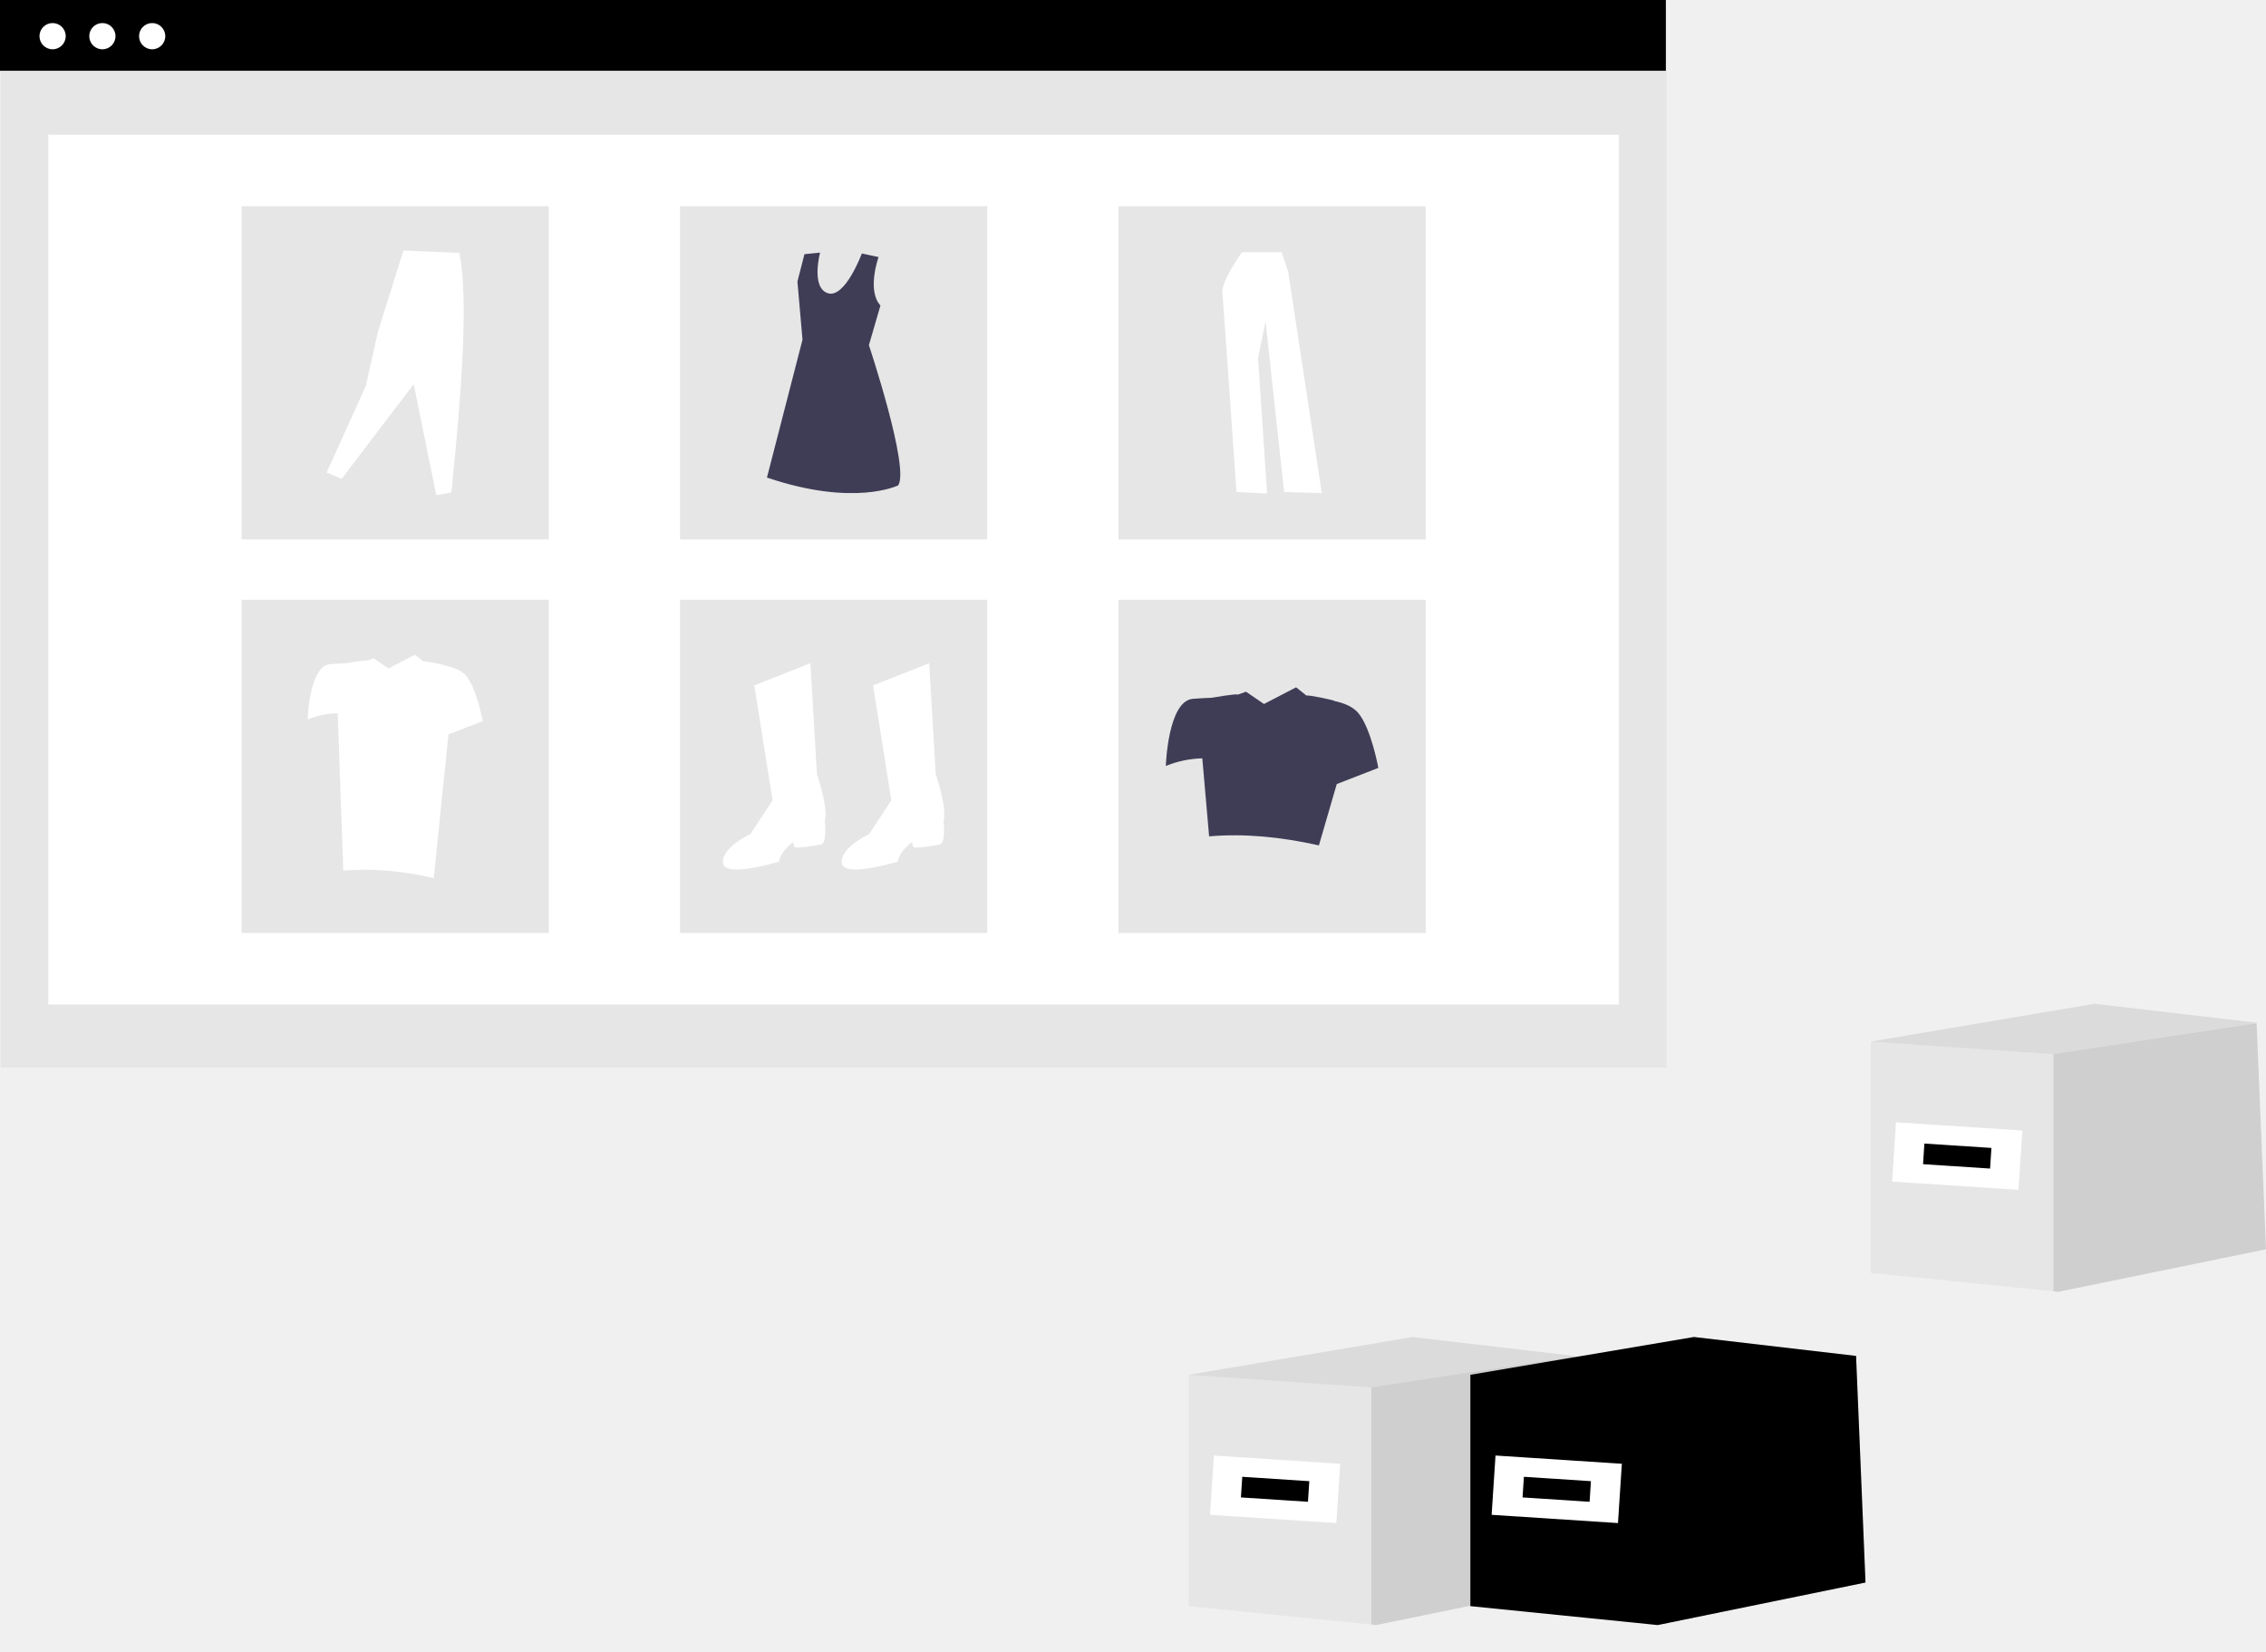
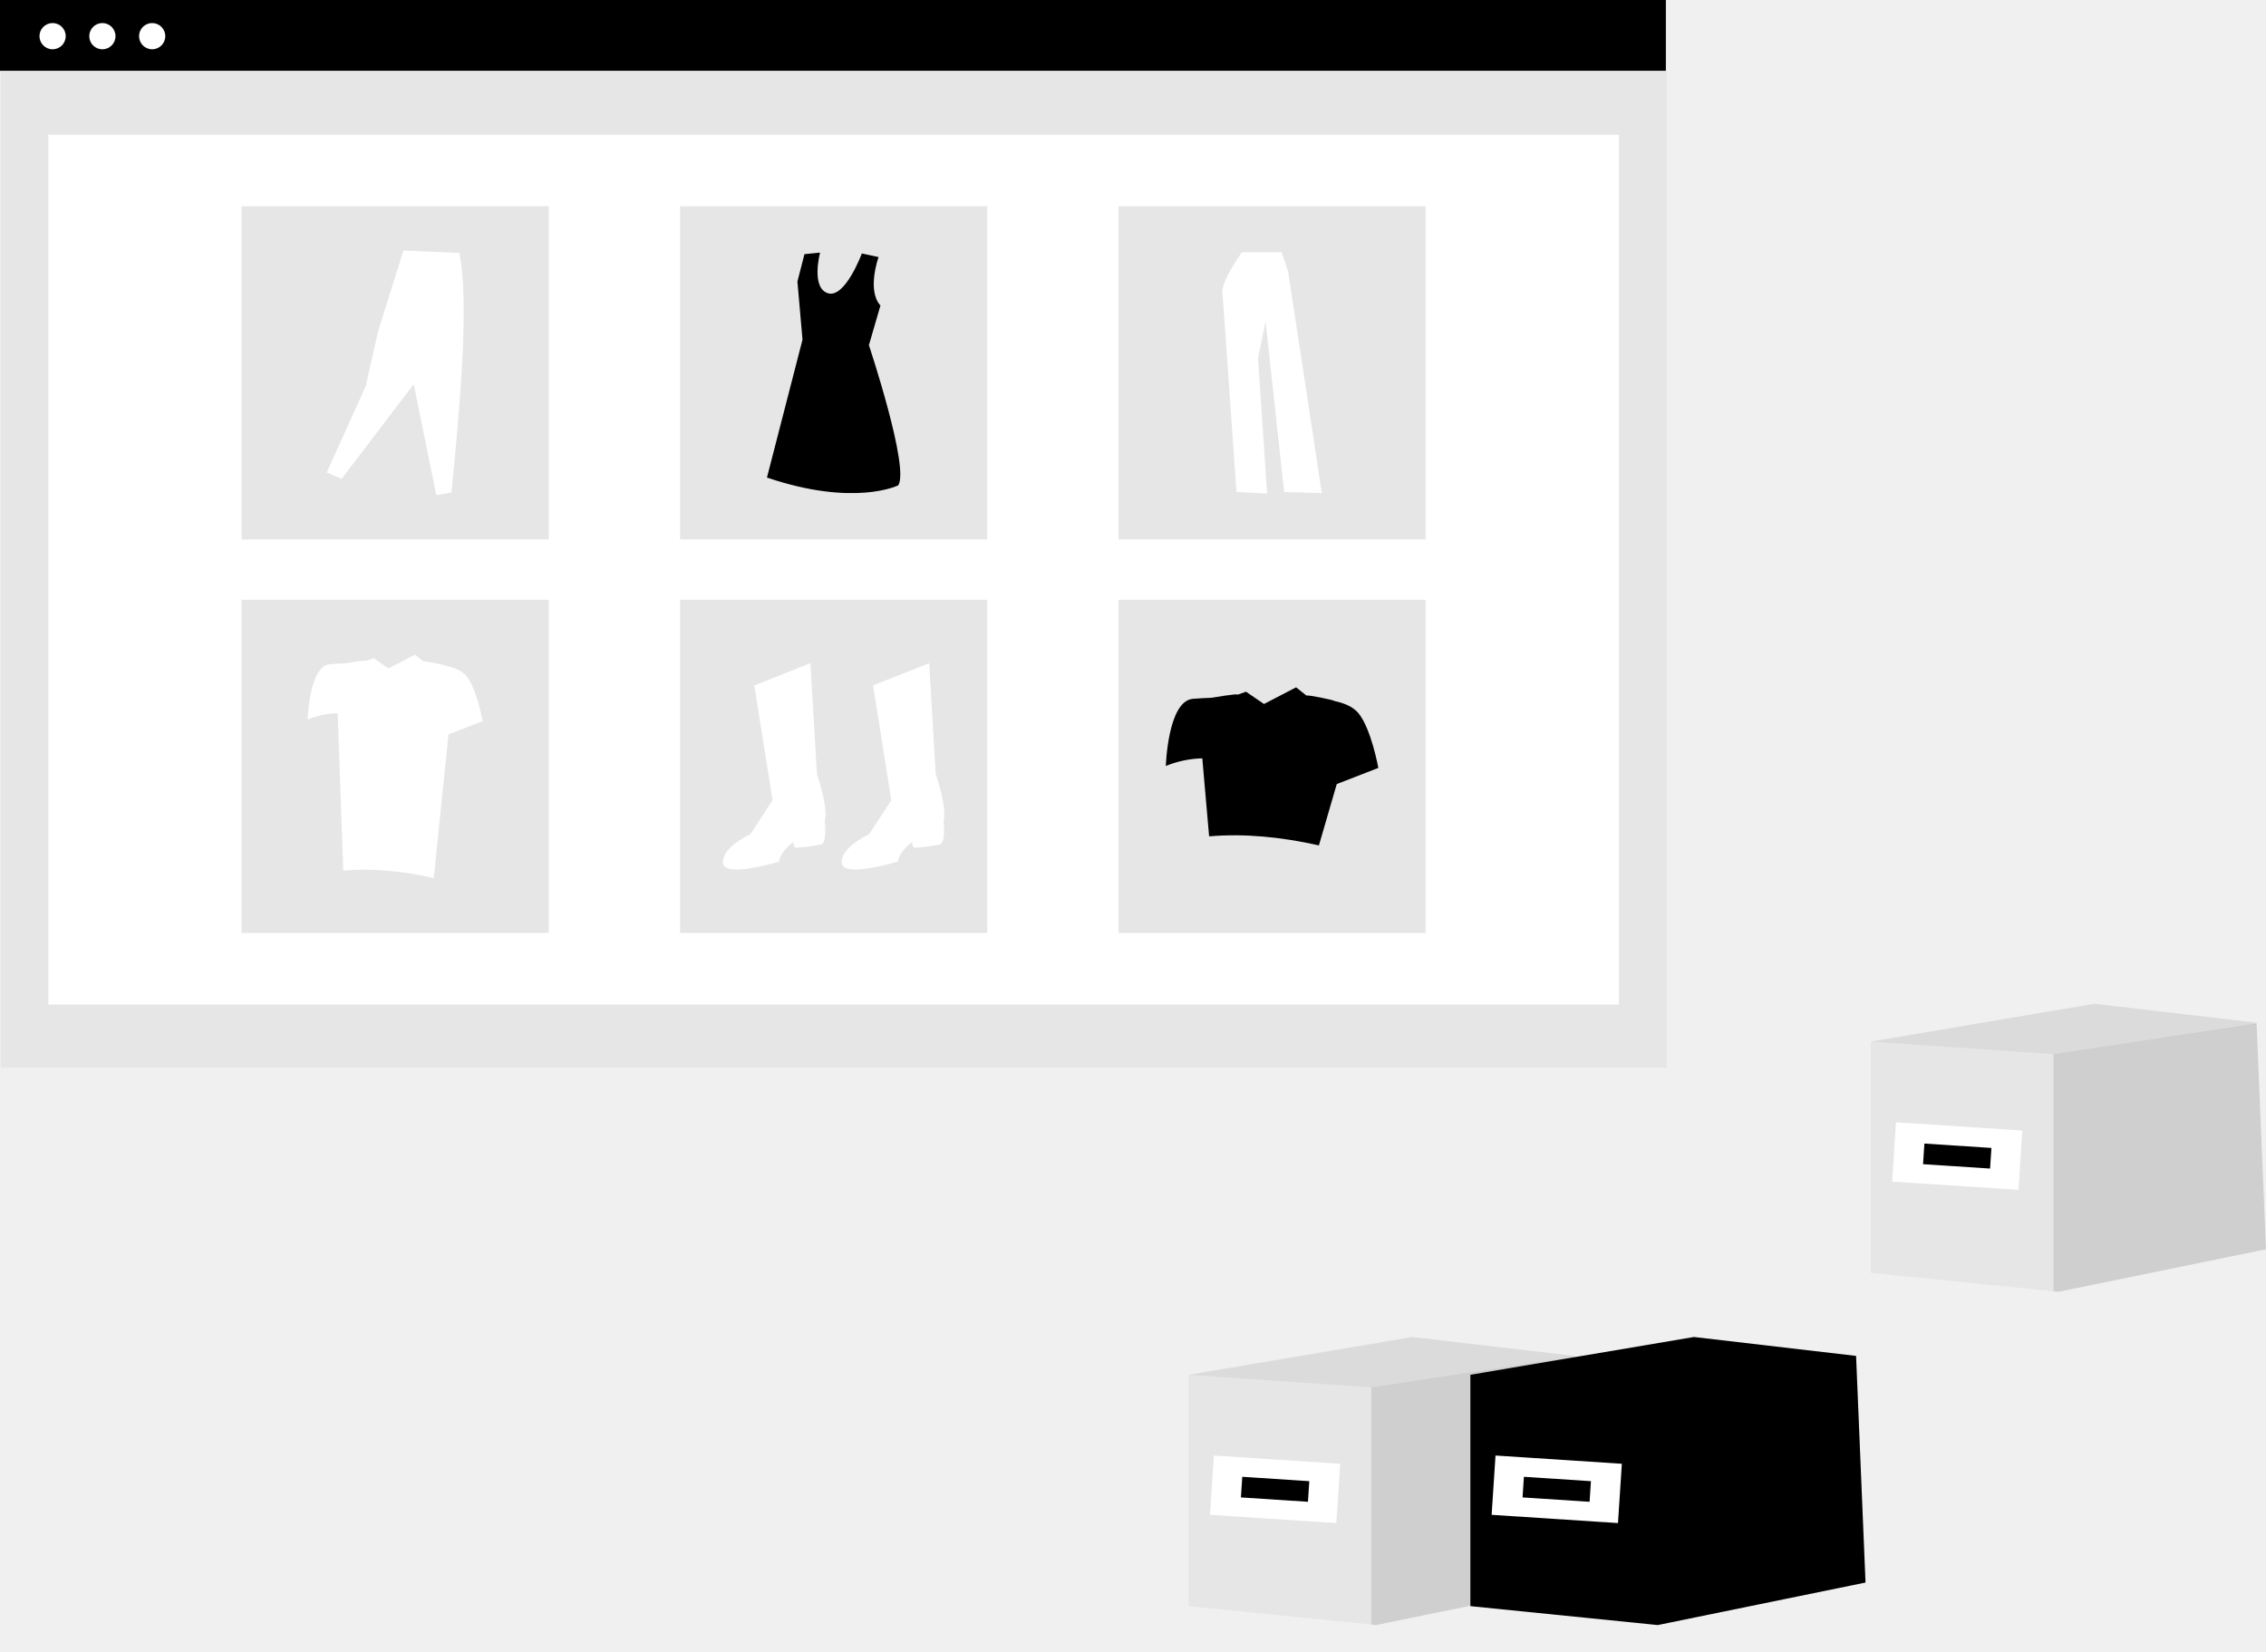
<svg xmlns="http://www.w3.org/2000/svg" id="a80234ba-f3f6-42a2-9225-8d803f7486aa" data-name="Layer 1" width="877" height="639.474" viewBox="0 0 877 639.474">
  <rect x="0.275" y="0.365" width="644.725" height="412.91" fill="#e6e6e6" />
  <rect x="18.711" y="52.155" width="607.853" height="336.693" fill="#fff" />
  <rect width="644.725" height="27.39" class="brand-filled" />
  <circle cx="20.354" cy="14.003" r="5.077" fill="#fff" />
  <circle cx="39.624" cy="14.003" r="5.077" fill="#fff" />
  <circle cx="58.893" cy="14.003" r="5.077" fill="#fff" />
  <rect x="93.501" y="79.848" width="118.887" height="128.982" fill="#e6e6e6" />
  <rect x="263.193" y="79.848" width="118.887" height="128.982" fill="#e6e6e6" />
  <rect x="432.885" y="79.848" width="118.887" height="128.982" fill="#e6e6e6" />
  <rect x="93.501" y="232.176" width="118.887" height="128.982" fill="#e6e6e6" />
  <rect x="263.193" y="232.176" width="118.887" height="128.982" fill="#e6e6e6" />
  <rect x="432.885" y="232.176" width="118.887" height="128.982" fill="#e6e6e6" />
  <path d="M453.428,395.588l21.722-8.588,2.526,42.939s4.546,13.134,3.031,18.186c0,0,1.01,8.588-1.515,9.093s-9.598,1.515-10.103,1.01-.505-2.021-.505-2.021-5.052,3.536-5.557,7.577c0,0-21.217,6.567-21.722.505s10.608-11.114,10.608-11.114l8.588-13.134Z" transform="translate(-161.5 -130.2629)" fill="#fff" />
  <path d="M499.397,395.588l21.722-8.588,2.526,42.939s4.546,13.134,3.031,18.186c0,0,1.01,8.588-1.515,9.093s-9.598,1.515-10.103,1.01-.505-2.021-.505-2.021-5.052,3.536-5.557,7.577c0,0-21.217,6.567-21.722.505s10.608-11.114,10.608-11.114l8.588-13.134Z" transform="translate(-161.5 -130.2629)" fill="#fff" />
-   <path d="M501.522,229.773s-4.625,12.924.734,18.752l-4.468,15.353s15.874,47.622,11.339,54.274c0,0-16.932,8.466-50.796-3.024l13.757-53.367-1.965-22.526,2.721-10.583,6.047-.605s-3.628,13.606,3.024,15.723S495.056,228.387,495.056,228.387Z" transform="translate(-161.5 -130.2629)" fill="#3f3d56" />
+   <path d="M501.522,229.773s-4.625,12.924.734,18.752l-4.468,15.353s15.874,47.622,11.339,54.274c0,0-16.932,8.466-50.796-3.024l13.757-53.367-1.965-22.526,2.721-10.583,6.047-.605s-3.628,13.606,3.024,15.723S495.056,228.387,495.056,228.387Z" transform="translate(-161.5 -130.2629)" class="grey1-filled" />
  <path d="M287.921,313.204l5.837,2.388,27.858-36.613,8.755,42.98,5.837-1.061c3.744-37.055,6.797-74.85,3.051-92.726l-21.623-.929-9.816,31.307L303.044,279.775Z" transform="translate(-161.5 -130.2629)" fill="#fff" />
  <path d="M642.178,227.875s-7.966,11.074-7.577,15.543,5.44,77.327,5.44,77.327l11.852.583L648.395,268.87l2.914-14.183,7.189,66.058,14.572.389-13.017-85.681-2.526-7.577Z" transform="translate(-161.5 -130.2629)" fill="#fff" />
-   <path d="M687.2,406.281c-2.115-2.538-5.751-3.91-9.242-4.652.105-.317-10.618-2.532-10.798-2.076l-4.041-3.219-12.415,6.447-6.977-4.75-3.241,1.15c.132-.572-10.061,1.194-10.061,1.194-1.947.07-4.434.192-7.218.406-9.749.75-10.499,25.997-10.499,25.997a39.852,39.852,0,0,1,14.113-2.955l2.635,30.202c13.553-1.162,27.767.19,42.496,3.5L678.86,433.785l16.089-6.257S692.2,412.28,687.2,406.281Z" transform="translate(-161.5 -130.2629)" fill="#3f3d56" />
+   <path d="M687.2,406.281c-2.115-2.538-5.751-3.91-9.242-4.652.105-.317-10.618-2.532-10.798-2.076l-4.041-3.219-12.415,6.447-6.977-4.75-3.241,1.15c.132-.572-10.061,1.194-10.061,1.194-1.947.07-4.434.192-7.218.406-9.749.75-10.499,25.997-10.499,25.997a39.852,39.852,0,0,1,14.113-2.955l2.635,30.202c13.553-1.162,27.767.19,42.496,3.5L678.86,433.785l16.089-6.257S692.2,412.28,687.2,406.281Z" transform="translate(-161.5 -130.2629)" class="grey1-filled" />
  <path d="M341.941,391.901c-1.743-2.091-4.738-3.222-7.615-3.833.086-.262-8.749-2.086-8.897-1.71l-3.33-2.652-10.229,5.312-5.749-3.913-2.67.948c.109-.471-8.29.983-8.29.983-1.604.058-3.654.158-5.947.335-8.033.618-8.651,21.421-8.651,21.421a32.836,32.836,0,0,1,11.629-2.435L294.362,467.27c11.167-.958,22.879.157,35.015,2.884l5.692-55.59,13.257-5.155S346.06,396.845,341.941,391.901Z" transform="translate(-161.5 -130.2629)" fill="#fff" />
  <polygon points="613 612.618 532.578 629.079 530.745 628.892 460.071 621.759 460.071 532.196 546.587 517.569 609.346 524.888 609.369 525.285 609.369 525.472 613 612.618" fill="#e6e6e6" />
  <polygon points="613 612.618 532.578 629.079 530.745 628.892 530.745 537.076 609.369 525.285 613 612.618" opacity="0.1" style="isolation:isolate" />
  <polygon points="609.369 525.472 609.346 525.495 530.745 537.076 460.071 532.196 546.587 517.569 609.346 524.888 609.369 525.285 609.369 525.472" opacity="0.05" style="isolation:isolate" />
  <rect x="630.5" y="695.287" width="49" height="23" transform="translate(-114.0789 -171.4202) rotate(3.73411)" fill="#fff" />
  <rect x="642" y="702.787" width="26" height="8" transform="translate(-114.0789 -171.4202) rotate(3.73411)" class="brand-filled" />
  <polygon points="722 612.618 641.578 629.079 639.745 628.892 569.071 621.759 569.071 532.196 655.587 517.569 718.346 524.888 718.369 525.285 718.369 525.472 722 612.618" class="brand-filled" />
  <polygon points="722 612.618 641.578 629.079 639.745 628.892 639.745 537.076 718.369 525.285 722 612.618" opacity="0.1" style="isolation:isolate" />
  <polygon points="718.369 525.472 718.346 525.495 639.745 537.076 569.071 532.196 655.587 517.569 718.346 524.888 718.369 525.285 718.369 525.472" opacity="0.05" style="isolation:isolate" />
  <rect x="739.5" y="695.287" width="49" height="23" transform="translate(-113.8475 -178.519) rotate(3.73411)" fill="#fff" />
  <rect x="751" y="702.787" width="26" height="8" transform="translate(-113.8475 -178.519) rotate(3.73411)" class="brand-filled" />
  <path transform="translate(-161.5 -130.2629)" fill="#ffb8b8" />
  <g class="hoverbox hovers">
    <polygon points="877 483.618 796.578 500.079 794.745 499.892 724.071 492.759 724.071 403.196 810.587 388.569 873.346 395.888 873.369 396.285 873.369 396.472 877 483.618" fill="#e6e6e6" />
    <polygon points="877 483.618 796.578 500.079 794.745 499.892 794.745 408.076 873.369 396.285 877 483.618" opacity="0.1" style="isolation:isolate" />
    <polygon points="873.369 396.472 873.346 396.495 794.745 408.076 724.071 403.196 810.587 388.569 873.346 395.888 873.369 396.285 873.369 396.472" opacity="0.05" style="isolation:isolate" />
    <rect x="894.5" y="566.287" width="49" height="23" transform="translate(-121.9197 -188.8875) rotate(3.73411)" fill="#fff" />
    <rect x="906" y="573.787" width="26" height="8" transform="translate(-121.9197 -188.8875) rotate(3.73411)" class="brand-filled" />
  </g>
</svg>
